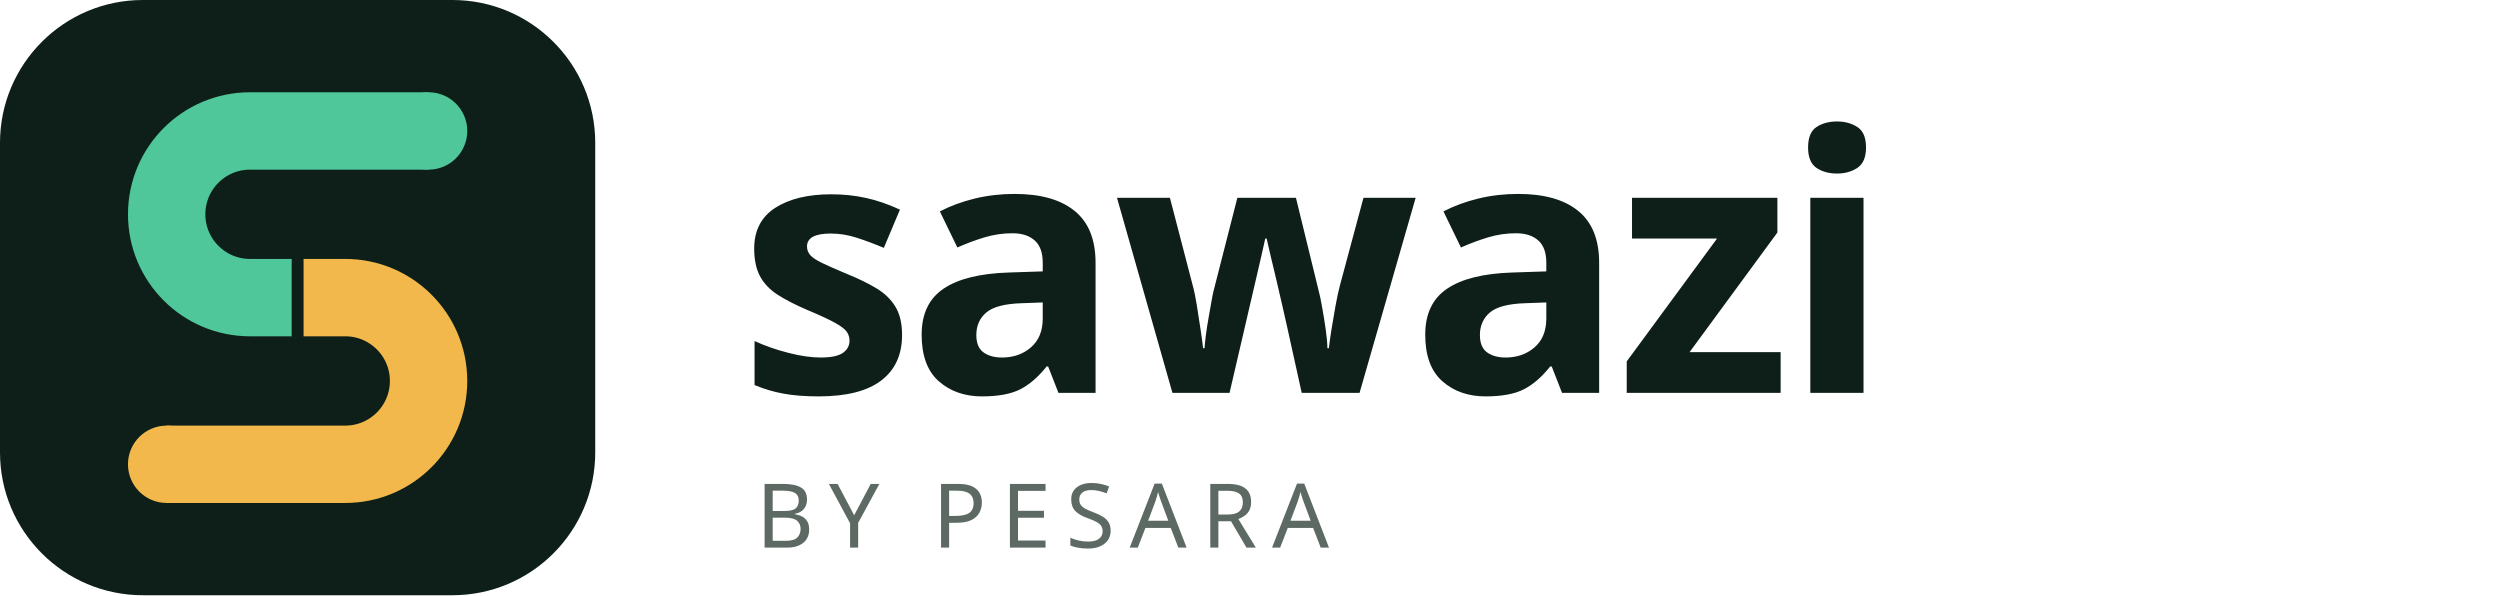
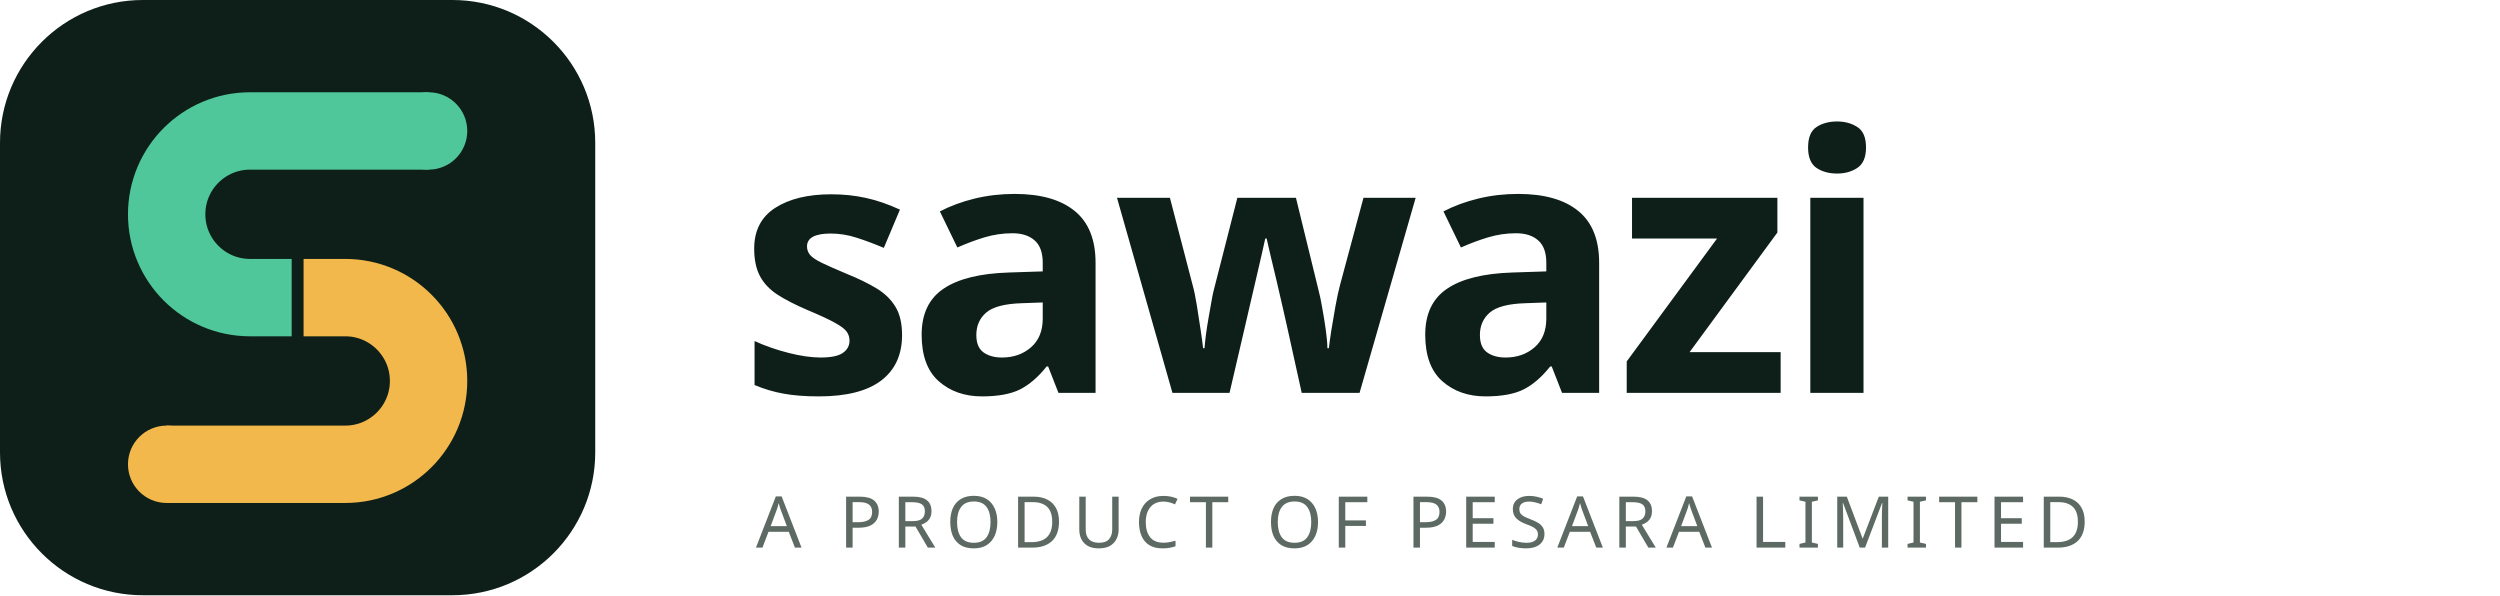
<svg xmlns="http://www.w3.org/2000/svg" viewBox="0 0 420 100" role="img" aria-labelledby="t">
  <rect width="100" height="100" rx="24" fill="#0d1f18" />
  <path d="M72 22H42a14 14 0 0 0 0 28h7" fill="none" stroke="#4fc79a" stroke-width="13" />
  <circle cx="72" cy="22" r="6.5" fill="#4fc79a" />
  <path d="M51 50h7a14 14 0 0 1 0 28H28" fill="none" stroke="#f2b84b" stroke-width="13" />
  <circle cx="28" cy="78" r="6.5" fill="#f2b84b" />
  <text x="124" y="66" font-family="'Bricolage Grotesque', 'Segoe UI', system-ui, sans-serif" font-weight="700" font-size="60" letter-spacing="-1.5" fill="#0d1f18">sawazi</text>
-   <text x="127" y="92" font-family="'IBM Plex Sans', 'Segoe UI', system-ui, sans-serif" font-weight="500" font-size="15" letter-spacing="2.5" fill="#5d6a63">BY PESARA</text>
+   <text x="127" y="92" font-family="'IBM Plex Sans', 'Segoe UI', system-ui, sans-serif" font-weight="500" font-size="12" letter-spacing="1.6" fill="#5d6a63">A PRODUCT OF PESARA LIMITED</text>
</svg>
